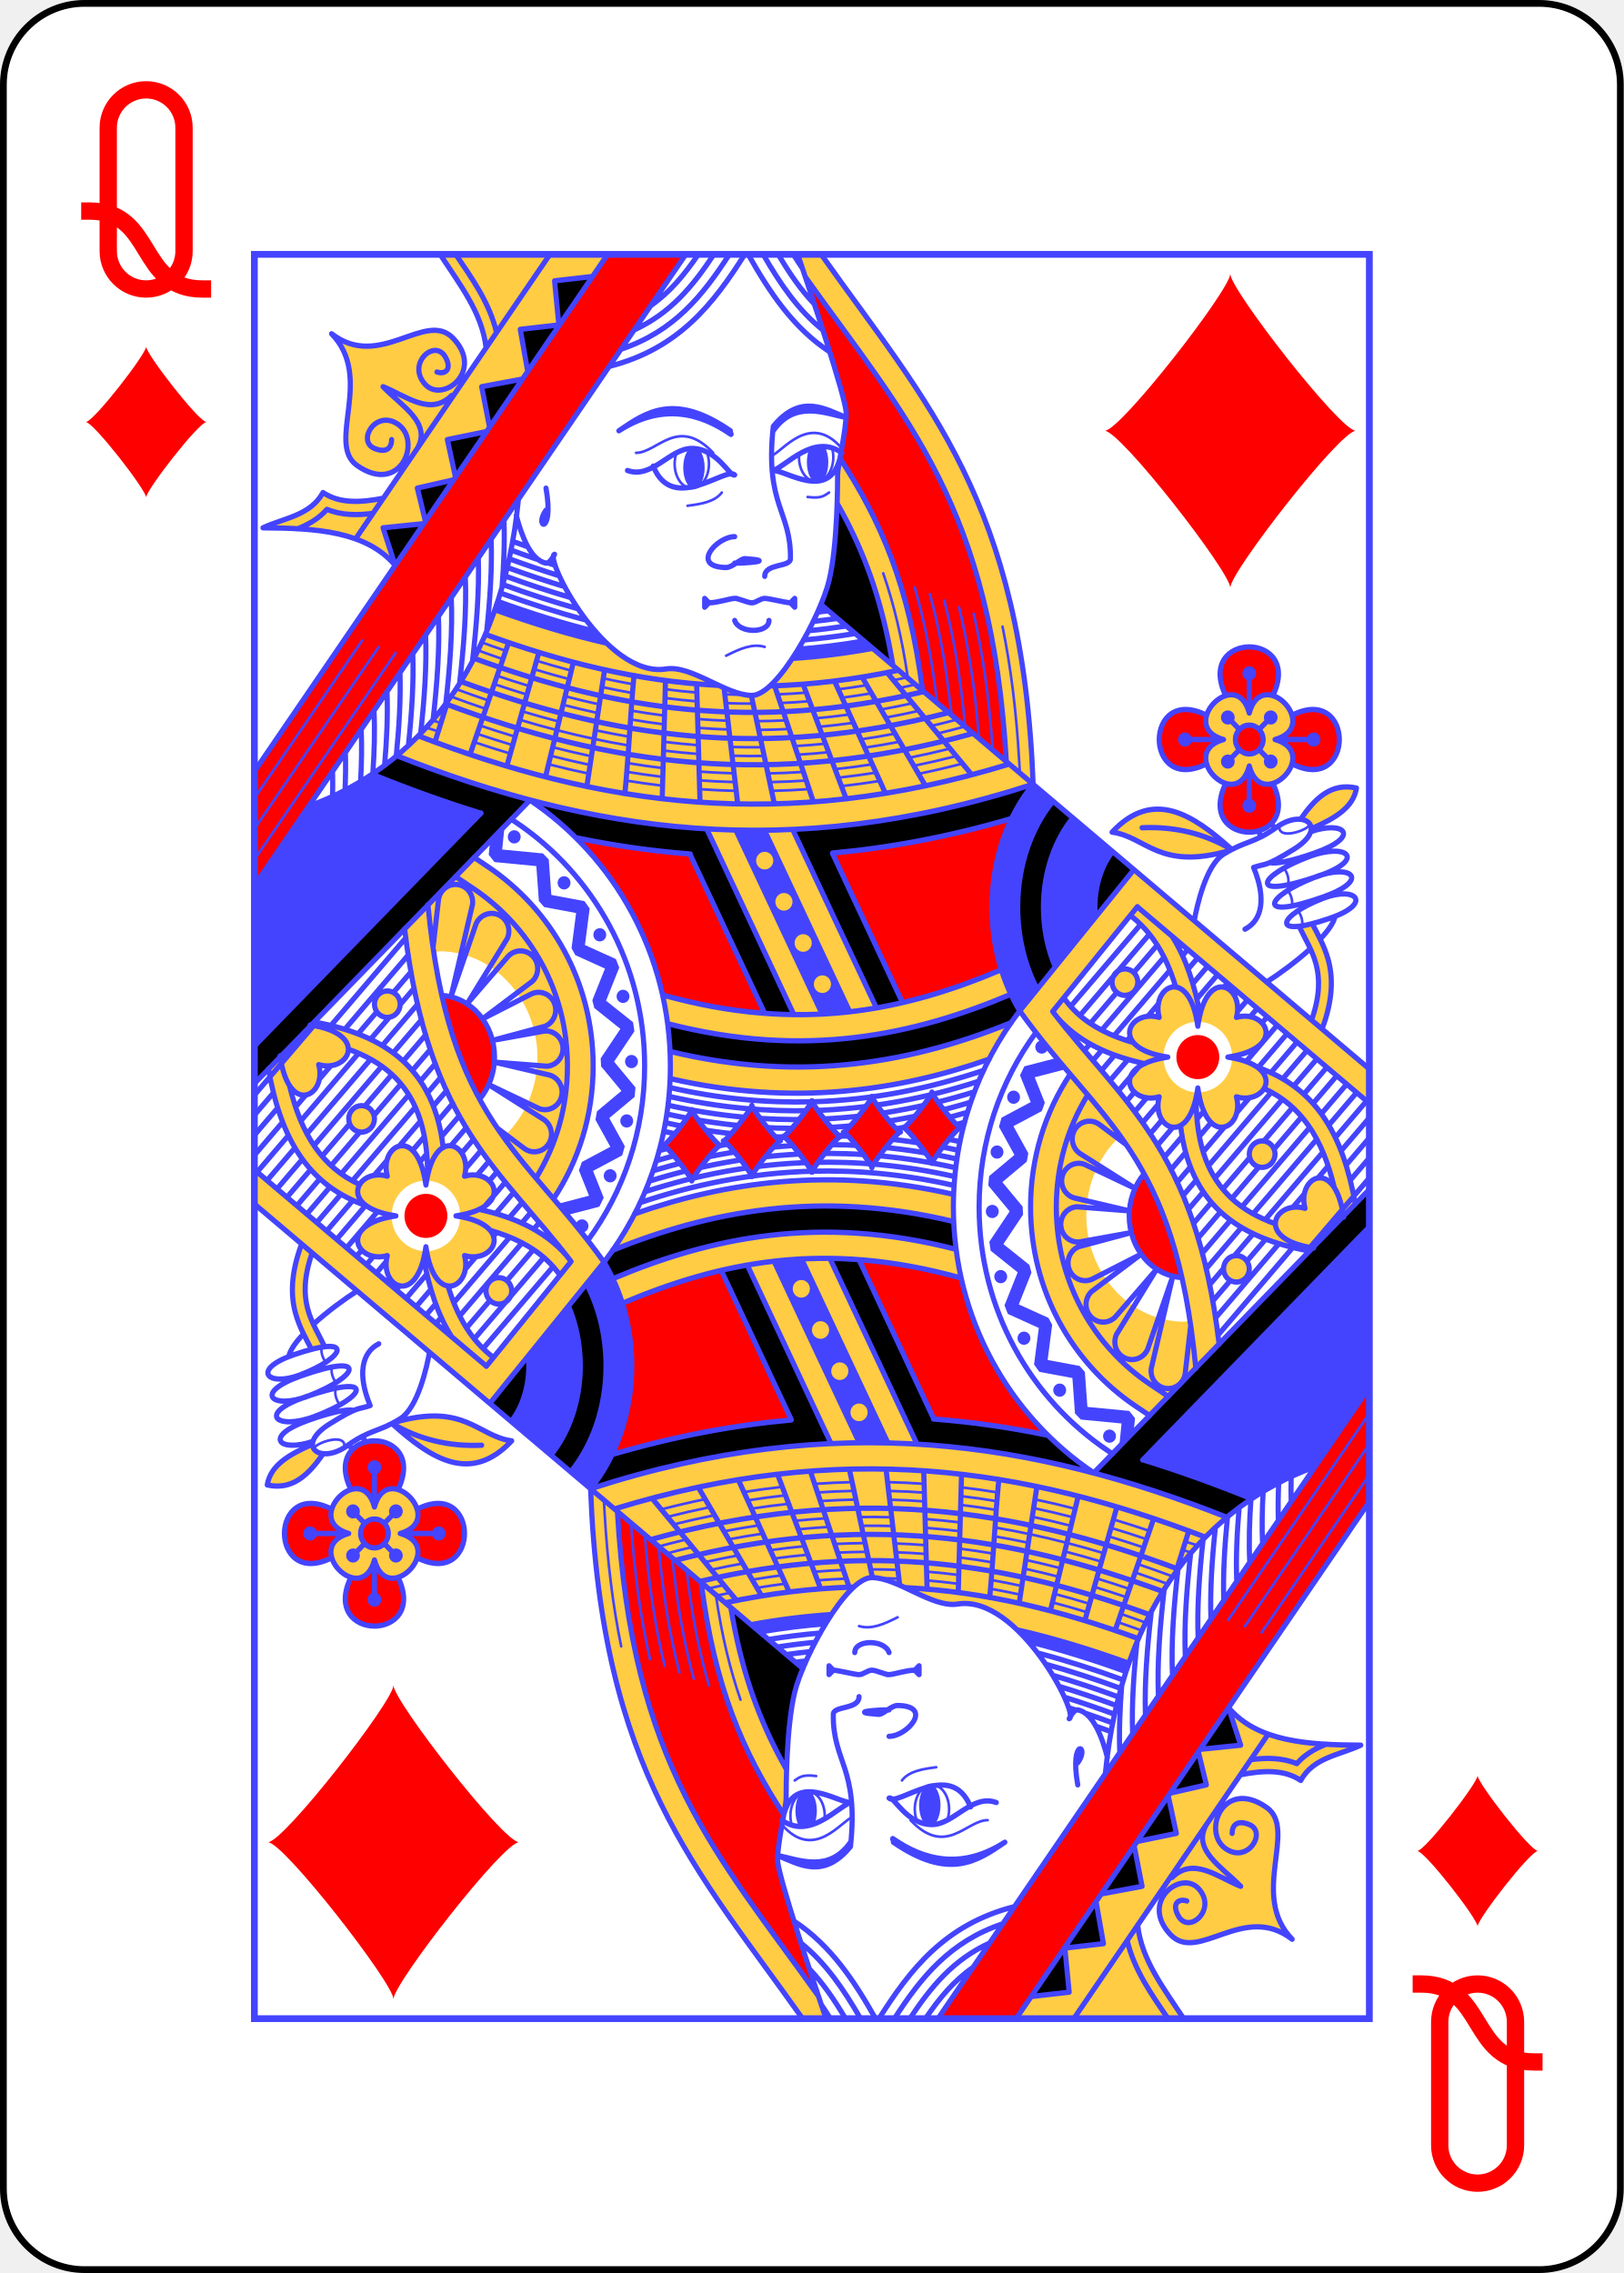
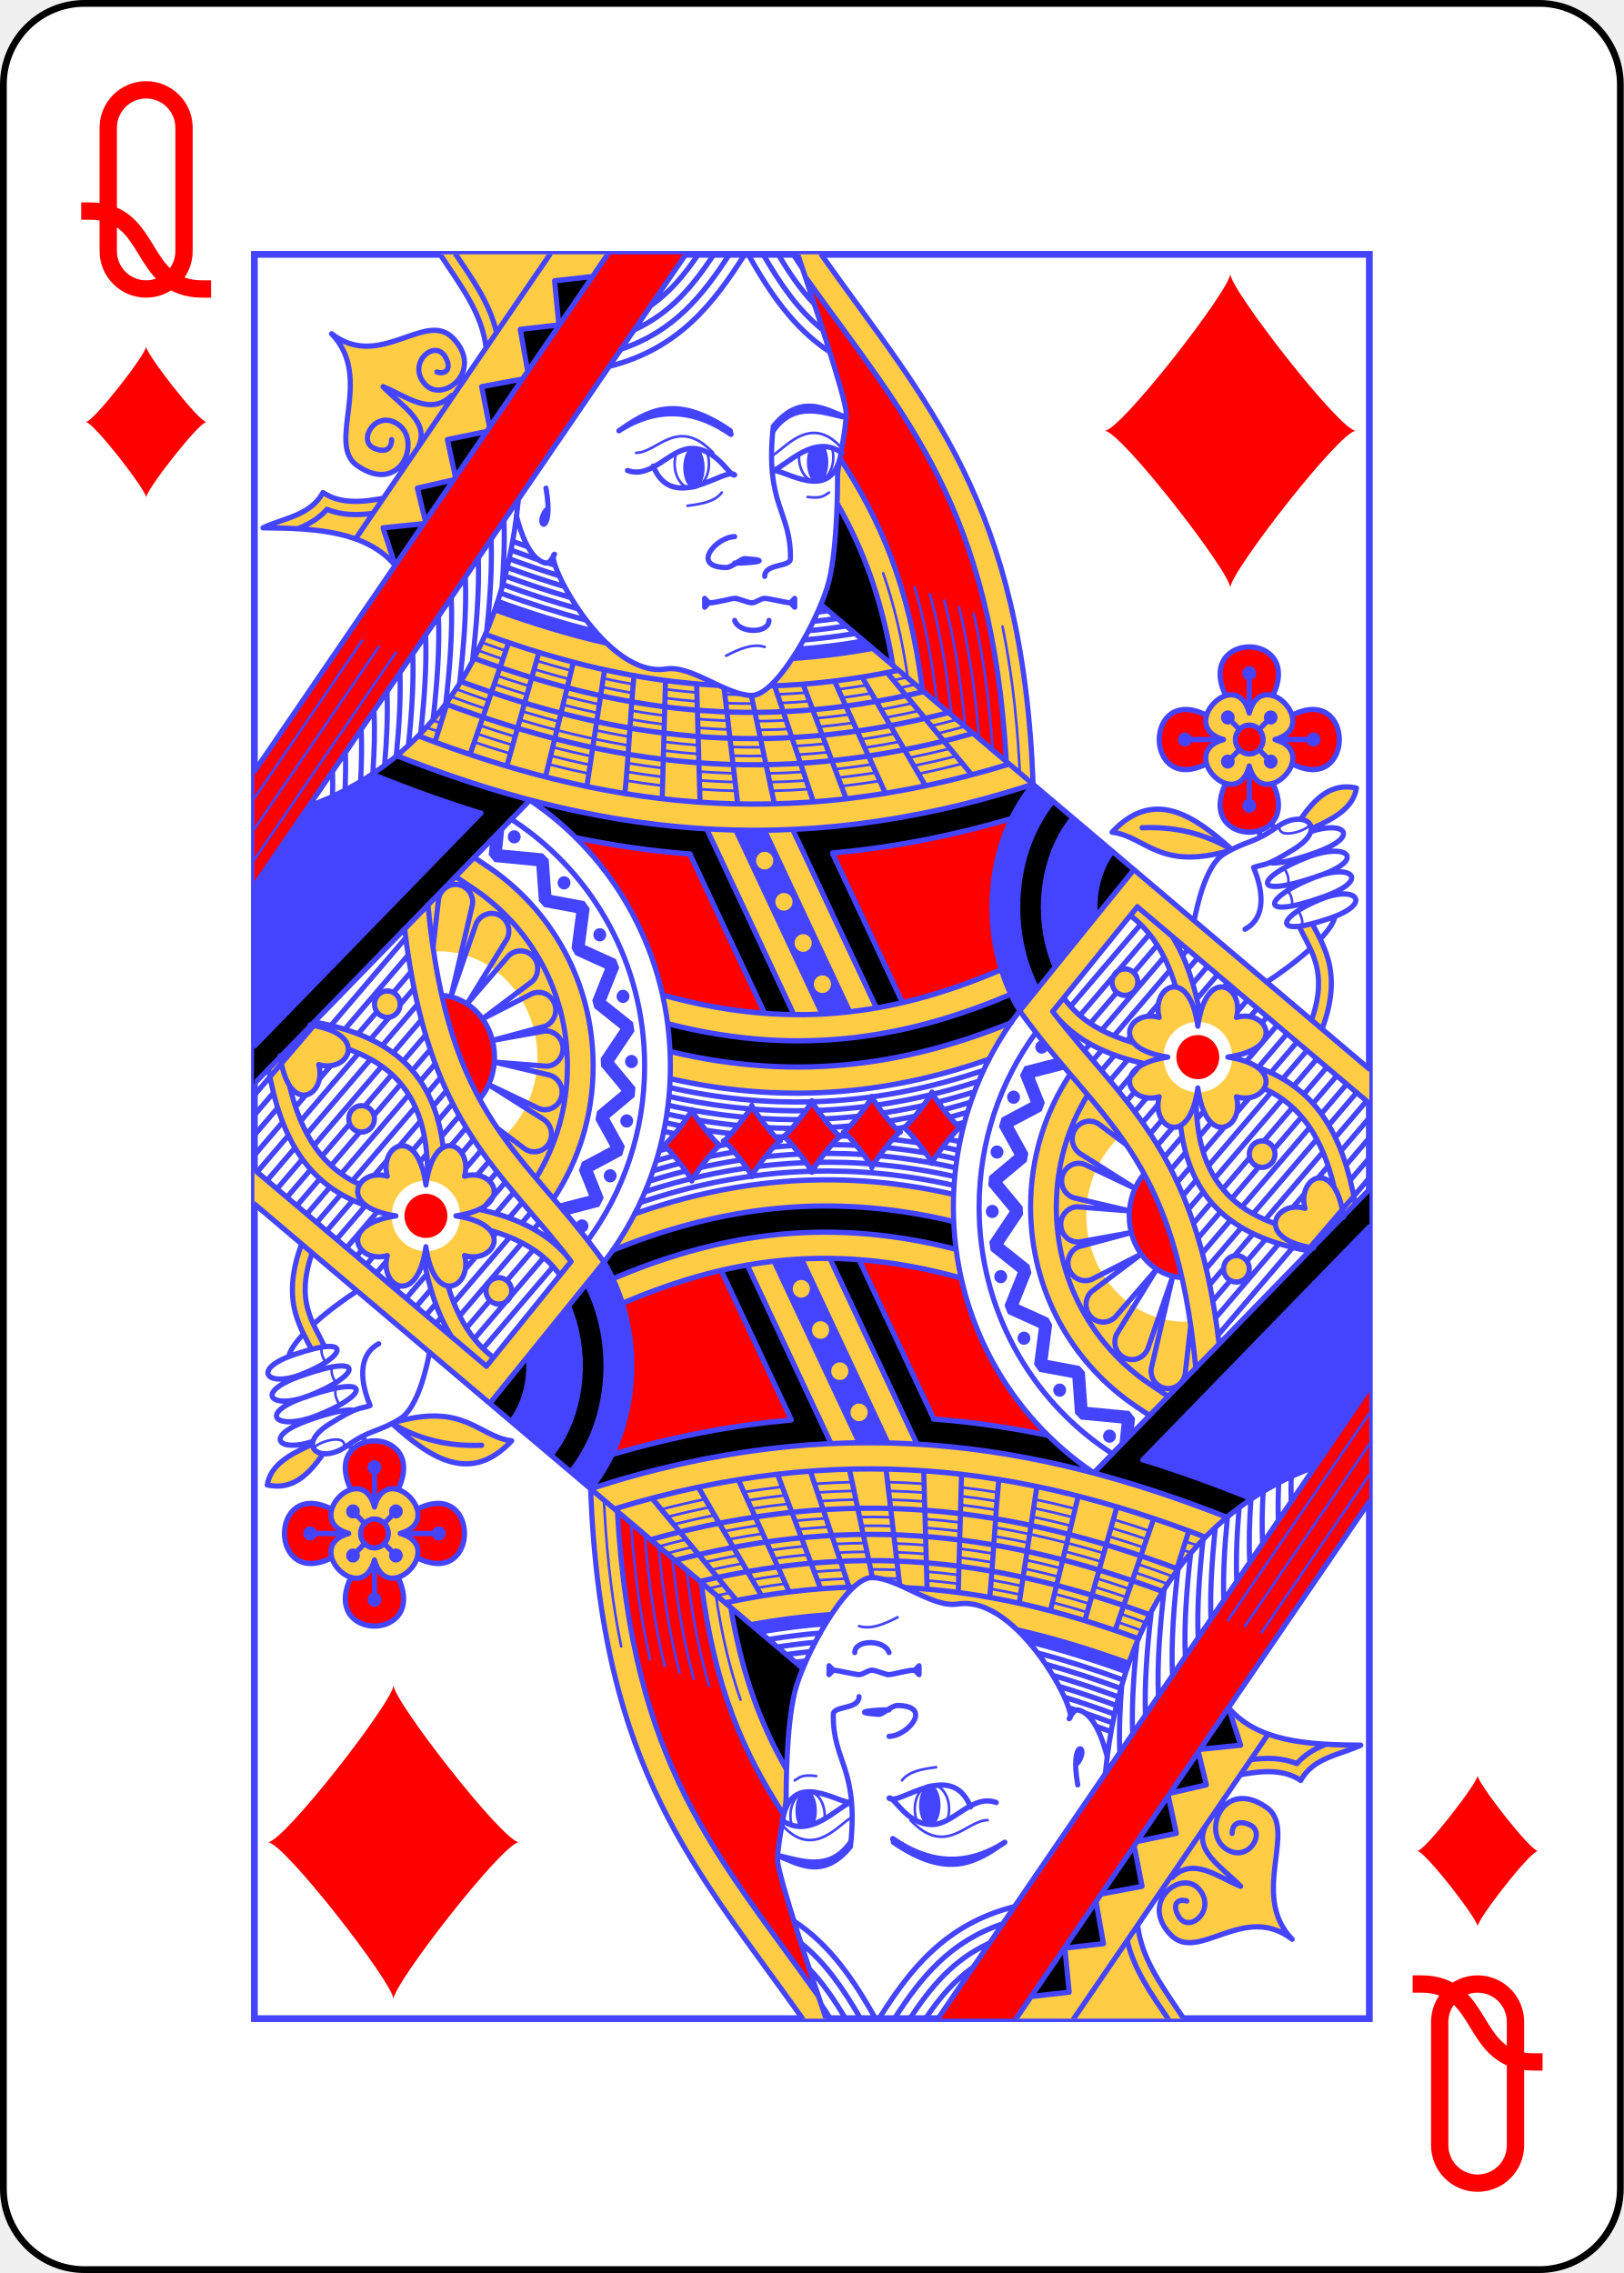
- <svg xmlns="http://www.w3.org/2000/svg" xmlns:xlink="http://www.w3.org/1999/xlink" class="card" face="QD" height="3.5in" preserveAspectRatio="none" viewBox="-120 -168 240 336" width="2.5in">
+ <svg xmlns="http://www.w3.org/2000/svg" xmlns:xlink="http://www.w3.org/1999/xlink" class="card queen" face="QD" height="3.5in" preserveAspectRatio="none" viewBox="-120 -168 240 336" width="2.5in">
  <defs>
+     <symbol id="SDQ" viewBox="-600 -600 1200 1200" preserveAspectRatio="xMinYMid">
+       <path d="M-400 0C-350 0 0 -450 0 -500C0 -450 350 0 400 0C350 0 0 450 0 500C0 450 -350 0 -400 0Z" fill="red" />
+     </symbol>
    <symbol id="VDQ" viewBox="-500 -500 1000 1000" preserveAspectRatio="xMinYMid">
      <path d="M-260 100C40 100 -40 460 260 460M-175 0L-175 -285A175 175 0 0 1 175 -285L175 285A175 175 0 0 1 -175 285Z" stroke="red" stroke-width="80" stroke-linecap="square" stroke-miterlimit="1.5" fill="none" />
-     </symbol>
-     <symbol id="SDQ" viewBox="-600 -600 1200 1200" preserveAspectRatio="xMinYMid">
-       <path d="M-400 0C-350 0 0 -450 0 -500C0 -450 350 0 400 0C350 0 0 450 0 500C0 450 -350 0 -400 0Z" fill="red" />
    </symbol>
    <symbol id="DQ6" preserveAspectRatio="none" viewBox="0 0 1300 2000">
      <path stroke="#44F" stroke-linecap="round" stroke-linejoin="round" stroke-width="3" fill="none" d="M1200,695c4.412,6.183 6.949,12.697 5,20M1204.335,719.982c4.412,6.183 6.949,12.697 5,20M1216.167,742.963c4.412,6.183 6.949,12.697 5,20M1195,650c1.03,15.056 40.209,0.06 35,-5M550,455c15.323,-7.559 30.583,-14.284 45,-10M545,270c-8.282,10.548 -23.954,12.979 -40,15M645,275c16.677,2.2 19.875,-1.846 25,-5M445,225c25,0 48.602,-42.399 90,0M603.006,228.103C615,225 647.5,177.5 685,220M527.516,224.238c1.583,3.945 2.484,8.481 2.484,13.307 0,15.213 -8.954,27.545 -20,27.545 -11.046,0 -20,-12.332 -20,-27.545 0,-4.515 0.789,-8.776 2.187,-12.537M673.636,219.98C674.517,223.086 675,226.465 675,230c0,15.213 -8.954,27.545 -20,27.545 -11.046,0 -20,-12.332 -20,-27.545 0,-1.304 0.066,-2.587 0.193,-3.843M774.113,588.944c16.877,-3.389 33.955,-7.247 51.246,-11.594M602.931,608.195c14.445,-0.319 29.018,-0.976 43.732,-1.988M519.109,606.265c14.074,0.958 28.256,1.605 42.558,1.925M433.296,596.501c14.112,2.244 28.314,4.191 42.62,5.825M342.998,577.999c15.542,3.88 31.167,7.432 46.891,10.631M256.4,552.918c13.97,4.581 27.981,8.929 42.046,13.025M768.678,579.841c16.284,-3.218 32.76,-6.876 49.442,-10.993M600.778,598.305c14.055,-0.284 28.234,-0.893 42.548,-1.842M518.821,596.3c13.775,0.952 27.654,1.602 41.649,1.934M434.159,586.579c13.925,2.228 27.937,4.164 42.05,5.79M345.418,568.332c15.256,3.814 30.587,7.309 46.009,10.459M259.747,543.497c13.791,4.523 27.615,8.816 41.486,12.861M355.096,529.667c-14.278,-3.594 -28.511,-7.485 -42.719,-11.65M437.177,546.816c-13.264,-2.185 -26.457,-4.65 -39.595,-7.38M517.672,556.433c-13.536,-0.996 -26.971,-2.301 -40.32,-3.899M592.192,558.714c-12.266,0.151 -24.432,0.042 -36.509,-0.317M746.961,543.32c-13.386,2.465 -26.627,4.619 -39.732,6.474M735.916,525.165c12.727,-2.26 25.59,-4.809 38.597,-7.655M587.826,539.1c11.717,-0.096 23.527,-0.437 35.439,-1.032M517.057,536.71c11.979,0.907 24.038,1.566 36.189,1.965M438.61,527.16c13.022,2.176 26.112,4.075 39.286,5.68M359.871,510.566c13.538,3.425 27.115,6.576 40.75,9.433M279.737,487.125c12.704,4.192 25.411,8.172 38.134,11.924M369.554,471.874c-13.519,-3.445 -27.023,-7.18 -40.539,-11.187M441.776,487.351c-11.703,-2.016 -23.36,-4.271 -34.989,-6.753M515.897,496.76c-12.36,-0.999 -24.636,-2.28 -36.845,-3.829M572.021,499.312c-7.908,-0.08 -15.773,-0.277 -23.598,-0.589M713.861,488.366c-11.19,1.808 -22.262,3.383 -33.226,4.732M763.252,570.727c15.693,-3.049 31.569,-6.512 47.643,-10.404M598.628,588.413c13.666,-0.25 27.451,-0.812 41.366,-1.698M518.533,586.336c13.475,0.946 27.051,1.599 40.738,1.943M435.002,576.656c13.744,2.213 27.571,4.138 41.495,5.758M347.839,558.667c14.97,3.749 30.007,7.186 45.129,10.288M263.091,534.076c13.611,4.465 27.249,8.703 40.926,12.696M352.677,539.333c-14.407,-3.62 -28.763,-7.538 -43.086,-11.731M396.045,549.276c-14.521,-3.003 -28.97,-6.325 -43.368,-9.943M436.451,556.763c-13.54,-2.213 -27.003,-4.715 -40.406,-7.487M517.959,566.4c-13.729,-0.994 -27.353,-2.302 -40.888,-3.906M594.336,568.616c-12.587,0.181 -25.069,0.091 -37.459,-0.258M752.421,552.46c-13.755,2.581 -27.361,4.837 -40.828,6.781M730.388,515.99c12.113,-2.104 24.351,-4.471 36.725,-7.111M585.655,529.17c11.323,-0.068 22.734,-0.367 34.243,-0.906M516.768,526.725c11.677,0.899 23.431,1.558 35.272,1.966M439.327,517.197c12.883,2.17 25.83,4.065 38.858,5.667M362.292,500.894c13.252,3.358 26.536,6.45 39.871,9.257M283.079,477.701c12.526,4.133 25.046,8.057 37.577,11.758M273.131,505.814c-12.656,-4.154 -25.308,-8.511 -37.97,-13.056M293.108,449.429c-9.31,-3.072 -18.635,-6.265 -27.986,-9.572M269.783,515.234c-13.534,-4.441 -27.057,-9.112 -40.584,-13.994M289.765,458.854c-9.651,-3.185 -19.315,-6.497 -28.999,-9.93M367.133,481.548c-13.649,-3.471 -27.275,-7.234 -40.905,-11.27M440.932,497.297c-11.94,-2.042 -23.831,-4.329 -35.688,-6.847M516.186,506.75c-12.556,-0.998 -25.025,-2.283 -37.423,-3.839M581.324,509.296c-10.642,0.014 -21.205,-0.182 -31.697,-0.581M684.441,602.852c14.722,-1.6 29.589,-3.557 44.61,-5.886M680.722,593.235c14.505,-1.541 29.153,-3.433 43.956,-5.69M665.816,554.715c-12.035,1.154 -23.961,2.055 -35.787,2.713M658.422,535.593c13.168,-1.195 26.469,-2.701 39.914,-4.531M643.434,496.851c-11.307,0.888 -22.507,1.534 -33.61,1.947M676.999,583.615c14.291,-1.483 28.724,-3.31 43.312,-5.495M669.547,564.353c-12.172,1.2 -24.235,2.145 -36.198,2.843M654.68,525.919c12.939,-1.136 26.008,-2.576 39.222,-4.332M647.185,506.548c-11.44,0.935 -22.773,1.625 -34.009,2.08M719.358,497.59c-11.555,1.914 -22.988,3.583 -34.309,5.014M818.665,527.465c-9.882,2.543 -19.68,4.92 -29.4,7.135M760.666,479.58c-5.241,1.119 -10.456,2.187 -15.644,3.206M828.338,535.275c-10.711,2.831 -21.327,5.469 -31.853,7.918M770.582,487.656c-6.107,1.354 -12.179,2.64 -18.216,3.861M200.166,536.384c4.75,1.497 9.505,2.966 14.266,4.407M207.814,528.31c3.225,1.004 6.453,1.996 9.682,2.974M214.824,520.026c1.911,0.589 3.823,1.173 5.736,1.753M5.1947289e-4,686.133C54.88,608.033 109.761,529.935 164.641,451.835M5.969578e-4,651.346C48.333,582.564 96.667,513.782 145,445M5.762702e-4,616.559C41.87,556.975 83.74,497.391 125.61,437.808M821.623,399.994c10.75,42.962 18.641,91.657 23.212,148.629M812.744,520.176l-3.93,-29.74c-5.163,-39.085 -12.283,-73.743 -21.149,-105.169M892.513,587.951l-0.817,-13.955c-3.354,-57.247 -9.988,-107.304 -19.374,-151.999M838.658,407.364c10.513,44.62 18.077,95.135 22.168,153.983M795.908,507.27l-1.965,-14.871C788.195,448.879 780.076,411.186 769.826,377.441M733.195,361.537c12.135,34.014 21.74,72.391 28.672,118.272M804.392,392.454c10.975,41.171 19.186,87.859 24.237,142.696" />
      <use xlink:href="#SDQ" height="100" width="100" transform="translate(650,1000)scale(1,0.972)rotate(0)translate(-50,-50)" stroke="#44F" stroke-width="72" stroke-linejoin="round" stroke-linecap="round" />
      <use xlink:href="#SDQ" height="100" width="100" transform="translate(580,1005)scale(1,0.972)rotate(0)translate(-50,-50)" stroke="#44F" stroke-width="72" stroke-linejoin="round" stroke-linecap="round" />
      <use xlink:href="#SDQ" height="100" width="100" transform="translate(510,1010)scale(1,0.972)rotate(0)translate(-50,-50)" stroke="#44F" stroke-width="72" stroke-linejoin="round" stroke-linecap="round" />
    </symbol>
    <symbol id="DQ5" preserveAspectRatio="none" viewBox="0 0 1300 2000">
      <path stroke="#44F" stroke-linecap="round" stroke-linejoin="round" stroke-width="6" fill="none" d="M485.032,934.425c143.122,31.822 266.358,13.765 371.356,-21.994M484.706,903.616c157.123,36.799 286.775,11.083 397.607,-32.622M507.871,679.887 594.948,860.261M755.589,847.993 674.047,679.085M892.372,857.619C872.054,824.923 860,784.177 860,740c0,-54.589 18.405,-103.939 48.065,-139.335M1097.662,1262.691C1073.732,1017.79 986.605,985.395 892.349,857.565l132.972,-159.913M1300,923.529 660.366,396.772M321.457,618.543 0.788,939.212M321.114,618.569C419.82,682.947 485,793.91 485,920c0,83.944 -28.889,161.184 -77.327,222.436M166.038,568.349c222.811,85.351 455.935,122.608 741.864,32.315M674.013,678.65c66.782,-5.852 136.099,-18.431 208.503,-39.043M374.794,661.282c43.554,8.766 87.977,15.089 133.481,18.471M137.306,589.353c41.734,16.473 83.959,31.38 126.898,44.2M880.088,577.826C615.677,656.77 400.557,624.015 191.242,545.832M837.92,543.063C603.554,606.59 413.05,578.629 222.995,509.629M809.314,519.551C593.887,573.652 418.531,547.908 240.767,484.2M780.347,495.704C583.125,540.992 422.049,516.867 256.16,457.9M541.114,488.587C447.653,483.961 359.647,462.808 269.3,430.798M750.936,471.478c-52.358,10.79 -101.991,16.482 -149.863,17.777M527.397,651.332l101.547,210.348M725.315,854.286 627.695,652.073M561.453,652.868 662.102,861.357M694.066,858.564 594.753,652.844M475.907,839.526c160.526,43.721 283.216,17.466 395.161,-28.663M481.999,872.115c160.352,40.145 287.863,12.701 399.987,-33.312M-1.4116988e-4,715.769 502.973,1.9287502e-4M307.836,277.857C288.682,469.584 186.993,581.984 63.685,625.481M482.257,964.53c58.999,12.802 114.945,17.451 167.75,16.067M484.158,944.473c58.492,12.899 113.775,17.574 165.89,16.178M483.374,954.537c58.684,12.824 114.244,17.478 166.657,16.091M480.897,974.466c59.417,12.832 115.839,17.498 169.119,16.12M649.993,1019.403c-68.6,1.798 -131.899,13.776 -189.706,31.289M479.191,984.327c59.965,12.916 116.974,17.622 170.823,16.247M649.986,999.426c-65.257,1.666 -125.873,12.263 -181.487,28.001M649.952,1039.35c-72.951,1.954 -139.695,15.805 -200.345,35.65M649.969,1029.371c-70.625,1.868 -135.533,14.705 -194.666,33.299M649.984,1009.414c-66.826,1.728 -128.709,12.966 -185.355,29.531M477.274,994.144c16.699,3.592 33.177,6.557 49.427,8.938M527.26,1003.049c-18.988,3.74 -37.473,8.138 -55.443,13.072M980.56,751.45C980.195,747.744 980,743.922 980,740c0,-27.616 9.952,-50.221 20.043,-62.264M933.783,807.737C925.197,788.131 920,765.005 920,740c0,-41.103 14.179,-77.079 34.055,-100.799M912.761,833.011C898.556,806.77 890,774.746 890,740c0,-47.846 16.291,-90.51 41.059,-120.068M1124.827,1235.242c-13.615,-111.338 -41.959,-181.004 -78.509,-235.687 -35.05,-52.438 -75.124,-89.992 -115.574,-141.244L1029.582,739.451M1029.696,739.789 1300,962.393M1065.406,1294.594l-20.965,-13.674C978.336,1237.804 935,1164.736 935,1080c0,-47.182 13.333,-90.316 36.648,-127.134M1043.728,1316.272l-15.675,-10.224C953.797,1257.617 905,1175.074 905,1080c0,-56.187 16.956,-107.635 46.23,-150.684M1000.373,1359.628l-5.097,-3.325C904.72,1297.24 845,1195.752 845,1080c0,-74.36 24.612,-142.691 66.254,-197.867M1081.423,1159.894A65,70 0 0 1 1020,1090a65,70 0 0 1 17.291,-47.542M1095.891,754.948C1098.836,739.39 1109.272,692.501 1130,680c25.842,-15.585 34.723,-11.668 62.036,-30.683 31.58,-21.985 61.133,0.186 20,25C1177.547,695.124 1180,690 1165,695c15,35 10,60 -10,70M1230,682.576c44.022,-16.043 67.9,3.138 10,22.424 -82.883,27.607 -70.718,-0.297 -10,-22.424v0M1231.724,654.379c39.536,-13.043 58.998,5.446 5.112,24.032 -28.255,9.746 -45.072,12.574 -52.426,11.18M1236.668,705.987c42.513,-16.043 65.572,3.138 9.657,22.424 -80.041,27.607 -68.294,-0.297 -9.657,-22.424v0M1246.621,729.789c38.291,-14.166 57.679,5.999 7.409,22.818 -71.963,24.077 -60.221,-3.28 -7.409,-22.818v0M1242.797,776.104c9.159,-9.437 15.742,-18.45 17.203,-25.648M1180.239,824.902c14.707,-9.096 34.53,-23.214 50.772,-37.604M1218.076,761.717c13.801,28.309 34.27,51.3 14.56,106.336M1245.049,877.706c12.692,-33.117 12.724,-58.555 6.767,-78.837 -4.667,-15.888 -12.027,-28.085 -17.971,-39.347M1160,520c-15,-55 -85,15 -30,30 -55,15 15,85 30,30 15,55 85,-15 30,-30 55,-15 -15,-85 -30,-30v0M1176.158,550A16.158,16.336 0 0 1 1160,566.336 16.158,16.336 0 0 1 1143.842,550 16.158,16.336 0 0 1 1160,533.664 16.158,16.336 0 0 1 1176.158,550v0M1132.533,500.325c-36.29,-73.766 91.224,-73.766 54.934,0M1209.676,522.533c73.766,-36.29 73.766,91.224 0,54.934M1187.467,599.676c36.29,73.766 -91.224,73.766 -54.934,0M1110.324,577.467c-73.766,36.29 -73.766,-91.224 0,-54.934M1130,550h-45M1090,550a5,5 0 0 1 -5,5 5,5 0 0 1 -5,-5 5,5 0 0 1 5,-5 5,5 0 0 1 5,5v0M1160,520V475M1160,480a5,5 0 0 1 -5,-5 5,5 0 0 1 5,-5 5,5 0 0 1 5,5 5,5 0 0 1 -5,5v0M1190,550h45M1230,550a5,5 0 0 1 5,-5 5,5 0 0 1 5,5 5,5 0 0 1 -5,5 5,5 0 0 1 -5,-5v0M1160,580v45M1160,620a5,5 0 0 1 5,5 5,5 0 0 1 -5,5 5,5 0 0 1 -5,-5 5,5 0 0 1 5,-5v0M1171.482,538.518 1185,525M1190,525a5,5 0 0 1 -5,5 5,5 0 0 1 -5,-5 5,5 0 0 1 5,-5 5,5 0 0 1 5,5v0M1171.478,561.479 1185,575M1185,580a5,5 0 0 1 -5,-5 5,5 0 0 1 5,-5 5,5 0 0 1 5,5 5,5 0 0 1 -5,5v0M1148.521,538.521 1135,525M1130,525a5,5 0 0 0 5,5 5,5 0 0 0 5,-5 5,5 0 0 0 -5,-5 5,5 0 0 0 -5,5v0M1148.518,561.482 1135,575M1135,580a5,5 0 0 0 5,-5 5,5 0 0 0 -5,-5 5,5 0 0 0 -5,5 5,5 0 0 0 5,5v0M1170.154,653.59l3.916,6.527M1185.955,644.924l3.603,6.004M1139.506,674.714C1107.777,656.415 1072.873,648.402 1035,650M1139.617,674.663C1093.767,634.375 1047.68,605.651 1000,655c39.672,4.959 54.752,44.346 137.923,20.602M1220,640c16.701,-23.17 35.506,-41.468 65,-35 -3.665,22.352 -25.716,34.307 -50,45M660.962,0.181C784.157,169.413 895.374,279.502 908.018,600.721M642.289,25.466C760.632,186.748 859.799,286.031 876.722,574.873M682.777,231.159c47.133,70.394 80.465,143.365 96.296,263.205M679.486,282.294c3.567,6.09 7.012,12.233 10.331,18.456 24.307,45.579 42.878,96.272 54.719,165.254M4.3799013e-4,586.153 411.892,3.0476709e-5M633.519,0.035C646.368,36.81 690,162.945 690,180c0,20 -10,60 -10,70 0,10 0,80 -10,120 -10,40 -60,130 -90,130 -30,0 -70.354,-34.592 -100,-30 -70.891,10.981 -142.669,-126.598 -130,-130 0,0 -5.347,10.755 -10,10 -17.89,-2.903 -28.811,-31.841 -34.625,-54.087M164.157,352.545C130.484,313.772 71.376,310.312 10,310c24.698,-11.302 55.318,-13.788 70,-40 19.51,12.839 44.295,11.371 70.358,6.438M117.895,322.611C193.461,215.074 269.028,107.537 344.595,-5.3651708e-4M117.895,322.611v0M50.197,311.195c1.459,-0.571 2.925,-1.164 4.395,-1.785 10.375,-4.381 21.251,-10.634 30.031,-20.346 17.087,6.838 35.606,6.885 53.746,4.514M90,90c50,50 -6.776,124.444 29.752,149.356 50.522,34.455 76.102,-27.914 47.611,-46.779C141.357,175.357 119.228,211.721 140,220c13.525,5.39 20,0 20,-10M90,90c56.222,42.374 109.509,-27.469 141.655,5.027 36.779,37.179 -11.958,74.012 -32.409,52.48 -22.331,-23.511 11.171,-52.634 23.499,-31.037 8.028,14.062 -0.294,19.991 -9.9,16.875M190,220c17.041,-28.965 -18.498,-48.181 -40,-70 27.148,10.568 55.142,33.88 80,10M270.122,106.094C265.728,66.426 239.235,33.855 216.573,0.053M282.345,88.619C274.242,54.85 253.201,26.541 234.71,-0.081M318.667,132.666 310,85l45,-5 -5,-50 44.268,-4.919M274.191,195.957 265,150l47.563,-8.648M234.448,252.515 225,210l45.754,-9.151M199.362,302.447 190,265l42.277,-9.395M164.157,352.545 150,310l47.383,-4.738M164.157,352.545v0M413.887,126.962C495.082,106.918 535.726,55.283 571.734,0.038M517.57,0.068C501.201,23.392 484.407,43.051 462.133,58.119M535.716,0.083C510.916,36.528 484.963,66.794 442.986,85.599M553.765,0.072C522.672,46.863 489.102,87.394 427.443,107.528M670.716,110.481C628.164,83.296 600.622,42.847 575.759,0.03M628.466,0.072C631.928,5.541 635.424,10.817 639.003,15.889M610.812,0.125C623.603,21.077 636.863,40.059 652.735,56.208M593.293,0.18C612.86,33.123 633.739,63.002 662.618,85.629M340,265c10,55 -15,45 0,25M425,200c32.57,-21.833 65.334,-43.275 130,0 -2.101,-1.048 2.388,5.299 0.447,3.986C520,180 475.77,168.206 425,200v0M605,195c31.439,-37.479 60,-20 85,-10 -25,-5 -60,-20 -85,15v-5 0M605,195c-10,90 20.912,95.608 20,150 0,10 -30,5 -30,20M560,320c-21.322,0.138 -52.198,34.45 -10,35 7.172,0.093 17.261,-10.366 22.041,-10.045C610.659,347.551 571.164,350.234 560,350M525,390v10l5,-5 -5,-5v0M630,390v10l-5,-5 5,-5v0M625,395c-5,0 -25,-5 -30,-5 -5,0 -10,5 -15,5 -5,0 -15,-5 -20,-5 0,0 5,0 0,0 -5,0 -20,5 -30,5M560,415c5,15 40,15 40,0M435,245c28.544,10.017 49.297,-25 75,-25 30,0 44.732,33.141 50,30M465,240c22.444,55 85,0 95,10M685,225c-32.581,-22.584 -65,15 -80,20 15,0 65,35 77.777,-13.841M349.179,341.516c-0.09,-0.029 -0.181,-0.057 -0.271,-0.086M350.703,352.462c-2.868,-0.892 -5.742,-1.799 -8.624,-2.72M410.747,440.703c-43.199,-9.513 -86.259,-22.346 -130.319,-37.862M319.012,331.562c-5.289,-1.814 -10.608,-3.673 -15.961,-5.576M331.749,346.391c-10.573,-3.48 -21.247,-7.144 -32.048,-10.983M355.539,364.393C336.355,358.582 316.93,352.133 297.112,345.1M361.826,376.684C339.807,370.235 317.531,362.941 294.784,354.886M369.169,389.174C343.918,382.065 318.411,373.842 292.344,364.63M377.511,401.812C348.606,394.042 319.47,384.804 289.675,374.291M386.938,414.582C353.916,406.171 320.722,395.837 286.762,383.867M397.92,427.55C360.19,418.548 322.404,407.024 283.739,393.406M720.671,446.672c-32.205,5.738 -63.266,9.475 -93.491,11.385M669.042,404.065c-4.158,0.526 -8.295,1.015 -12.411,1.468M679.666,412.723c-9.522,1.313 -18.935,2.438 -28.248,3.381M689.957,421.333c-14.873,2.208 -29.482,3.968 -43.868,5.298M700.471,429.818c-20.593,3.274 -40.693,5.704 -60.396,7.337M710.487,438.298c-26.25,4.426 -51.717,7.503 -76.587,9.326M210.56,552.764l15.02,-46.562M296.443,440.023 251.462,566.789M331.765,451.142l-37.416,128.877M371.924,462.303 339.45,592.199M408.311,470.812 387.63,603.168M432.01,611.355c4.337,-43.872 6.407,-90.011 10.62,-134.007M475.513,617.053 479.344,482.967M519.588,620.977 515.64,486.758M563.538,622.937 547.57,491.203M606.249,622.851 579.366,499.957M651.781,620.635 606.526,488.984M690.029,617.158 639.731,487.221M735.782,610.961 676.366,483.64M782.474,602.457 708.484,479.141M836.418,589.926 737.611,473.934M245.96,365.751c1.55,37.591 -1.767,78.673 -6.764,120.96M261.09,344.252c1.211,36.591 -2.044,76.387 -6.877,117.314M276.046,322.966c1.177,32.637 -1.242,67.853 -5.193,104.168M229.548,389.122c1.682,37.378 -1.516,78.258 -6.44,120.374M214.602,410.374c1.533,36.48 -1.531,76.258 -6.276,117.242M199.654,431.664c1.354,34.734 -1.411,72.422 -5.793,111.27M184.703,452.954c1.168,32.45 -1.218,67.448 -5.129,103.542M169.75,474.32c0.976,29.706 -0.989,61.521 -4.35,94.338M154.621,495.834c1.079,26.37 -0.233,54.456 -2.839,83.469M139.465,517.379c1.112,22.584 0.414,46.466 -1.393,71.144M124.524,538.607c0.869,18.799 0.498,38.487 -0.711,58.777M106.108,564.808c0.439,13.78 0.247,28.011 -0.42,42.585M91.148,586.11c0.266,9.206 0.254,18.612 0.01,28.185M290.999,301.731c0.944,24.246 -0.119,49.931 -2.338,76.445M1097.662,1262.691C1073.732,1017.79 986.605,985.395 892.349,857.565l132.972,-159.913M1033.974,1133.364l-58.091,42.568c-8.064,7.699 -8.277,20.505 -0.473,28.468 7.804,7.963 20.611,8.008 28.471,0.101l48.168,-54.161M1016.693,1009.35l-31.076,-22.709c-3.221,-2.424 -7.098,-3.818 -11.125,-4 -8.866,-0.402 -16.936,5.087 -19.821,13.479 -2.885,8.393 0.105,17.683 7.345,22.817l64.791,39.878M1026.807,1058.815l-59.602,-27.54c-1.913,-0.596 -3.905,-0.902 -5.908,-0.906 -9.998,-0.022 -18.477,7.342 -19.855,17.245 -1.378,9.903 4.768,19.302 14.392,22.011l64.382,14.675M1020.216,1084.3l-61.169,-4.64c-11.114,0.668 -19.544,10.282 -18.752,21.388 0.792,11.106 10.499,19.428 21.596,18.512l60.531,-10.633M1022.421,1108.928l-61.285,15.983c-10.332,4.216 -15.216,16.071 -10.852,26.342 4.364,10.27 16.288,14.984 26.495,10.473l57.195,-28.361M1052.049,1150.339l-46.821,73.927c-4.814,10.068 -0.458,22.128 9.678,26.796 10.136,4.668 22.132,0.139 26.654,-10.064l29.286,-82.678M1070.847,1158.32l-25.173,104.775c-1.469,11.068 6.407,21.195 17.496,22.497 11.089,1.302 21.096,-6.726 22.231,-17.833l6.324,-53.887M1145,955c10,35 -35,60 -45,-10 -10,70 -55,45 -45,10 -35,10 -60,-35 10,-45 -70,-10 -45,-55 -10,-45 -10,-35 35,-60 45,10 10,-70 55,-45 45,-10 35,-10 60,35 -10,45 70,10 45,55 10,45v0M1270.01,1091.44c-10,-70 -55,-45 -45,-10 -35,-10 -60,35 10,45M1190.496,1098.996c-19.862,-6.953 -37.333,-16.293 -51.414,-29.111 -25.365,-23.089 -41.373,-57.883 -41.07,-114.582M1079.875,987.437c5.204,43.733 21.51,75.18 45.744,97.239 27.691,25.206 64.317,37.792 104.245,45.159M1283.638,1076.535c-6.904,-37.404 -17.927,-72.709 -39.093,-101.524 -17.397,-23.683 -41.763,-42.338 -75.112,-53.48M1177.132,945.542c22.292,9.904 38.656,24.104 51.295,41.309 14.532,19.783 24.032,44.131 30.678,71.049M936.395,865.388c2.93,3.266 6.007,6.359 9.224,9.288 24.942,22.704 57.134,35.169 92.458,42.804M1024.768,893.484c-25.802,-7.274 -48.321,-17.792 -65.686,-33.599 -5.611,-5.108 -10.765,-10.788 -15.385,-17.152M1021.265,749.47c10.703,7.867 19.6,17.086 27.163,27.381 11.321,15.412 19.588,33.595 25.831,53.604M1102.72,861.7c-6.314,-32.318 -15.931,-62.91 -32.796,-88.9M1030,825a15,15 0 0 1 -15,15 15,15 0 0 1 -15,-15 15,15 0 0 1 15,-15 15,15 0 0 1 15,15v0M1190,1020a15,15 0 0 1 -15,15 15,15 0 0 1 -15,-15 15,15 0 0 1 15,-15 15,15 0 0 1 15,15v0M1160,1150a15,15 0 0 1 -15,15 15,15 0 0 1 -15,-15 15,15 0 0 1 15,-15 15,15 0 0 1 15,15v0M1230.859,1125.659l-3.262,3.713M1268.406,1082.918l-37.547,42.74M1281.848,1067.618l-13.441,15.301M1300.001,1046.954l-18.153,20.664M1210.811,1125.753l-87.429,99.522M1299.999,1024.228l-22.258,25.337M1194.668,1121.4l-74.117,84.369M1257.002,1050.445l-2.125,2.418M1299.999,1001.5l-27.221,30.986M1137.952,1163.233l-20.608,23.458M1179.258,1116.215l-22.05,25.1M1224.336,1064.901l-13.608,15.49M1251.844,1033.588l-11.84,13.478M1300,978.772l-33.032,37.601M1130.023,1149.532l-16.314,18.571M1164.663,1110.1l-22.05,25.1M1245.826,1017.711l-67.278,76.584M1296.764,959.728l-36.49,41.538M1150.956,1102.975l-41.305,47.018M1238.711,1003.082l-74.221,84.487M1285.179,950.187l-32.535,37.035M1138.207,1094.76l-33.009,37.575M1230.431,989.78l-78.938,89.857M1273.594,940.646l-29.59,33.683M1126.478,1085.383l-26.269,29.903M1171.188,1034.49l-31.513,35.872M1220.955,977.839l-32.072,36.508M1262.009,931.106l-27.736,31.572M1115.885,1074.714l-20.951,23.849M1160.522,1023.903l-31.339,35.674M1210.477,967.039l-33.481,38.112M1250.425,921.565l-26.857,30.572M1106.512,1062.656l-17.549,19.976M1198.719,957.695l-78.614,89.488M1238.84,912.025l-27.031,30.77M1098.342,1049.229l-15.566,17.719M1185.734,949.749l-73.251,83.382M1227.255,902.485l-28.299,32.213M1091.427,1034.373l-15.528,17.675M1131.327,988.953l-24.923,28.37M1160.396,955.864l-14.944,17.011M1215.67,892.944l-30.549,34.775M1085.825,1018.022l-17.133,19.503M1115.631,984.093l-13.685,15.578M1170.304,921.857l-0.191,0.217M1204.085,883.404l-33.781,38.453M1081.81,999.864l-20.741,23.609M1107.053,971.13l-7.887,8.978M1192.5,873.864 1156.336,915.03M1071.045,989.39l-18.155,20.666M1098.115,958.576l-1.266,1.441M1101.772,954.414l-3.656,4.162M1141.935,908.695l-1.966,2.239M1180.916,864.322l-6.16,7.012M1058.307,981.163l-13.842,15.756M1169.331,854.783l-8.308,9.457M1053.712,963.665l-18.121,20.627M1157.746,845.241l-11.491,13.08M1040.473,956.008l-14.063,16.008M1146.16,835.702l-3.764,4.285M1026.178,949.553l-9.15,10.416M1061.502,909.342l-1.385,1.576M1102.274,862.931l-3.742,4.26M1134.576,826.161l-4.064,4.626M1021.632,931.999l-14.25,16.221M1030.961,921.38l-9.329,10.619M1035.024,916.755l-4.064,4.626M1122.992,816.62l-24.241,27.593M1018.709,912.599l-21.139,24.063M1111.407,807.08l-17.25,19.636M1003.086,907.655l-15.41,17.541M1021.315,886.906l-3.725,4.24M1054.149,849.53l-12.538,14.272M1073.311,827.718l-2.544,2.896M1099.822,797.54l-11.271,12.83M988.229,901.84l-10.514,11.968M1067.422,811.693l-65.154,74.166M1088.236,788l-6.131,6.979M974.341,894.921l-6.587,7.498M1060.535,796.805l-72.596,82.638M1076.652,778.459l-1.972,2.245M961.389,886.937l-3.554,4.046M1005.566,836.649l-30.883,35.154M1052.567,783.147l-27.236,31.003M949.42,877.833l-1.41,1.605M1001.45,818.607l-38.857,44.232M1006.949,812.347l-5.5,6.26M1043.557,770.676l-36.608,41.671M938.514,867.521l-0.148,0.168M1033.267,759.662l-81.545,92.824M264.263,633.311 7.6860364e-4,897.573" />
    </symbol>
    <symbol id="DQ4" preserveAspectRatio="none" viewBox="0 0 1300 2000">
      <path fill="black" d="M1025.515,697.647l-25.28,-20.368C989.952,689.779 980,712.384 980,740c0,3.922 0.195,7.744 0.686,11.316zM933.783,807.737C925.197,788.131 920,765.005 920,740c0,-41.103 14.179,-77.079 34.055,-100.799l-22.996,-19.27C906.291,649.49 890,692.154 890,740c0,34.746 8.556,66.77 22.761,93.011M882.517,639.607c-72.404,20.612 -141.721,33.191 -208.486,39.261l81.558,169.125 -30.273,6.293 -97.437,-202.308c88.306,-4.07 180.999,-20.042 280.025,-51.313M594.889,860.323 508.073,679.82c-45.302,-3.45 -89.726,-9.772 -133.167,-18.417 -16.411,-15.827 -34.458,-30.224 -53.427,-42.809 66.752,17.082 134.816,28.601 205.749,32.701l102.104,210.469c-11.04,-0.031 -22.665,-0.509 -34.442,-1.441zM882.313,870.994c-110.832,43.705 -240.484,69.421 -397.607,32.622L481.999,872.115c160.352,40.145 287.863,12.701 399.987,-33.312l10.341,18.761zM-0.649,940.649 321.265,618.482C268.516,604.881 217.007,587.874 166.138,568.283c-8.869,7.218 -18.128,13.977 -28.235,20.644 41.136,16.898 83.362,31.805 126.331,44.505L-0.31,897.884M318.667,132.666 310,85l45,-5 -5,-50 44.268,-4.919M274.191,195.957 265,150l47.563,-8.648M234.448,252.515 225,210l45.754,-9.151M199.362,302.447 190,265l42.277,-9.395M164.157,352.545 150,310l47.383,-4.738M660.564,396.565C664.95,386.457 668.156,377.378 670,370c6.01,-24.041 8.408,-58.918 9.425,-86.4 3.628,4.783 7.072,10.926 10.391,17.15 24.307,45.579 42.878,96.272 53.034,163.909z" />
    </symbol>
    <symbol id="DQ3" preserveAspectRatio="none" viewBox="0 0 1300 2000">
      <path fill="#44F" d="M664.824,217.748l-17.85,3.004c-1.752,4.07 -2.803,9.262 -2.803,14.92 0,13.058 5.596,23.645 12.5,23.645 6.904,0 12.5,-10.586 12.5,-23.645 0,-7.167 -1.685,-13.588 -4.348,-17.924zM512.5,218.178A12.5,23.644 0 0 0 500,241.822 12.5,23.644 0 0 0 512.5,265.467 12.5,23.644 0 0 0 525,241.822 12.5,23.644 0 0 0 512.5,218.178Zm-228.762,175.229 -3.311,9.436c44.06,15.516 87.121,28.348 130.32,37.861l-12.828,-13.152c-37.73,-9.002 -75.516,-20.526 -114.182,-34.145zm426.748,44.891c-26.25,4.426 -51.716,7.503 -76.586,9.326l-6.721,10.434c30.225,-1.91 61.285,-5.647 93.49,-11.385zM137.471,589.209C114.302,604.28 89.466,616.388 63.729,625.25L0,715.793V897.588L264.234,633.432C221.266,620.732 179.039,605.824 137.471,589.209Zm770.646,11.545C878.406,636.06 860,685.411 860,740c0,44.177 12.055,84.923 32.361,117.592L1025.236,697.418Zm-346.16,52.008 99.924,208.527c11.205,-0.632 22.438,-1.553 32.84,-2.764L594.768,652.832c-10.825,0.111 -21.597,0.054 -32.811,-0.07zm-187.164,8.52c43.554,8.766 87.978,15.088 133.482,18.471zM595,677.275a10,10 0 0 1 10,10 10,10 0 0 1 -10,10 10,10 0 0 1 -10,-10 10,10 0 0 1 10,-10zm22.434,46.684a10,10 0 0 1 10,10 10,10 0 0 1 -10,10 10,10 0 0 1 -10,-10 10,10 0 0 1 10,-10zm22.432,46.684a10,10 0 0 1 10,10 10,10 0 0 1 -10,10 10,10 0 0 1 -10,-10 10,10 0 0 1 10,-10zm22.434,46.686a10,10 0 0 1 10,10 10,10 0 0 1 -10,10 10,10 0 0 1 -10,-10 10,10 0 0 1 10,-10zm255.711,73.764a7.5,7.5 0 0 0 -7.5,7.5 7.5,7.5 0 0 0 7.5,7.5 7.5,7.5 0 0 0 7.5,-7.5 7.5,7.5 0 0 0 -7.5,-7.5zm17.148,19.9 -37.385,9.447 -5.104,10.115 12.475,30.428 -33.979,17.6 -3.074,10.357 18.109,31.943 -29.547,24.033 -0.973,10.686 24.938,29.23 -23.727,34.486 1.578,10.174 31.504,24.471 -15.385,37.473 3.916,9.713 36.086,15.887 -5.525,41.418 6.098,8.371 38.596,6.984 3.014,40.162 6.781,6.906 47.527,4.445 -2.658,25.438 16.752,-15.975 1.613,-15.443 -6.762,-8.246 -48.769,-4.562 -2.975,-39.633 -6.143,-6.818 -37.26,-6.742 5.324,-39.906 -4.412,-7.856 -34.549,-15.211 14.771,-35.98 -2.338,-8.771 -30.416,-23.627 22.977,-33.397 -0.475,-9.117 -23.688,-27.768 28.508,-23.188 1.793,-9.518 -17.395,-30.684 33.154,-17.172 3.488,-9.504 -11.797,-28.779 33.365,-8.432c1.215,-0.29 2.296,-0.863 3.184,-1.637zm-49.99,36.955a7.5,7.5 0 0 0 -7.5,7.5 7.5,7.5 0 0 0 7.5,7.5 7.5,7.5 0 0 0 7.5,-7.5 7.5,7.5 0 0 0 -7.5,-7.5zM865.875,1010.139a7.5,7.5 0 0 0 -7.5,7.5 7.5,7.5 0 0 0 7.5,7.5 7.5,7.5 0 0 0 7.5,-7.5 7.5,7.5 0 0 0 -7.5,-7.5zm-5.543,67.324a7.5,7.5 0 0 0 -7.5,7.5 7.5,7.5 0 0 0 7.5,7.5 7.5,7.5 0 0 0 7.5,-7.5 7.5,7.5 0 0 0 -7.5,-7.5zm9.854,73.893a7.5,7.5 0 0 0 -7.5,7.5 7.5,7.5 0 0 0 7.5,7.5 7.5,7.5 0 0 0 7.5,-7.5 7.5,7.5 0 0 0 -7.5,-7.5zm27.094,69.785a7.5,7.5 0 0 0 -7.5,7.5 7.5,7.5 0 0 0 7.5,7.5 7.5,7.5 0 0 0 7.5,-7.5 7.5,7.5 0 0 0 -7.5,-7.5zm41.666,58.908a7.5,7.5 0 0 0 -7.5,7.5 7.5,7.5 0 0 0 7.5,7.5 7.5,7.5 0 0 0 7.5,-7.5 7.5,7.5 0 0 0 -7.5,-7.5zm58.086,52.135a7.5,7.5 0 0 0 -7.5,7.5 7.5,7.5 0 0 0 7.5,7.5 7.5,7.5 0 0 0 7.5,-7.5 7.5,7.5 0 0 0 -7.5,-7.5z" />
    </symbol>
    <symbol id="DQ2" preserveAspectRatio="none" viewBox="0 0 1300 2000">
      <path fill="red" d="M411.893,0 0,586.152V715.77L502.973,0ZM642.424,25.779C660.15,77.16 690,165.893 690,180c0,13.049 -4.256,34.612 -7.219,50.98 47.13,70.573 80.461,143.543 96.291,263.383l97.648,80.51C859.799,286.03 760.633,186.748 642.424,25.779ZM1160,445c-22.788,0 -45.574,18.414 -27.506,55.24 10.801,-3.24 22.373,0.94 27.506,19.76 5.133,-18.82 16.705,-23 27.506,-19.76C1205.574,463.414 1182.788,445 1160,445Zm-73.881,70.963c-48.388,-0.4 -40.346,93.172 24.121,61.543 -3.24,-10.801 0.94,-22.373 19.76,-27.506 -18.82,-5.133 -23,-16.705 -19.76,-27.506 -9.185,-4.506 -17.227,-6.474 -24.121,-6.531zm147.762,0c-6.894,0.057 -14.936,2.025 -24.121,6.531 3.24,10.801 -0.94,22.373 -19.76,27.506 18.82,5.133 23,16.705 19.76,27.506 64.467,31.629 72.509,-61.943 24.121,-61.543zM1160,533.664A16.158,16.336 0 0 0 1143.842,550 16.158,16.336 0 0 0 1160,566.336 16.158,16.336 0 0 0 1176.158,550 16.158,16.336 0 0 0 1160,533.664ZM1160,580c-5.133,18.82 -16.705,23 -27.506,19.76 -36.136,73.652 91.147,73.652 55.012,0C1176.705,603 1165.133,598.82 1160,580Zm-277.832,60.619c-72.056,19.6 -141.373,32.178 -208.139,38.248l81.154,169.357c40.212,-8.87 78.642,-22.015 115.688,-37.703C863.78,788.403 860,764.739 860,740c0,-35.877 7.95,-69.491 22.168,-99.381zm-507.363,20.686c49.626,47.836 85.528,109.62 101.197,178.605 41.477,10.938 80.512,17.569 118.213,20.363L508.072,679.82c-45.302,-3.45 -89.724,-9.772 -133.268,-18.516zM1100,885a25,25 0 0 0 -25,25 25,25 0 0 0 25,25 25,25 0 0 0 25,-25 25,25 0 0 0 -25,-25zm-62.447,157.744C1026.175,1055.396 1020,1072.373 1020,1090c0,37.163 26.967,67.85 61.428,69.789 -11.175,-48.271 -26.047,-85.329 -43.875,-117.045z" />
    </symbol>
    <symbol id="DQ1" preserveAspectRatio="none" viewBox="0 0 1300 2000">
      <path fill="#FC4" d="M216.555 0C239.226 33.815 265.759 66.355 270.494 105.508L245.131 141.543L241.145 137.441C247.465 126.243 247.125 110.666 231.654 95.027C199.508 62.532 146.222 132.374 90 90C140 140 83.224 214.444 119.752 239.355C145.11 256.649 164.185 249.552 173.293 235.805L176.703 238.924C167.757 251.654 158.811 264.385 150.111 276.777C124.295 281.372 99.51 282.839 80 270C65.318 296.212 34.698 298.698 10 310C71.376 310.312 130.483 313.772 164.338 352.287L411.893 0L216.555 0zM633.473 0L642.289 25.467C760.632 186.749 859.799 286.03 876.721 574.873L908.018 600.721C895.37 279.397 784.08 169.326 660.838 0L633.473 0zM682.777 231.158L679.486 282.293C683.054 288.383 686.497 294.526 689.816 300.75C714.123 346.329 732.694 397.022 744.535 466.004L779.072 494.363C763.242 374.523 729.911 301.552 682.777 231.158zM280.428 402.842L269.301 430.799C359.648 462.809 447.652 483.962 540.51 488.246C519.105 478.427 497.655 467.265 480 470C455.711 473.763 431.318 460.085 410.5 440.521C367.549 431.19 324.488 418.358 280.428 402.842zM269.262 430.875C243.943 488.3 208.577 533.649 166.486 568C282.615 612.757 401.684 644.286 529.672 651.35L527.396 651.332L628.943 861.68L724.926 854.314C651.3 866.734 570.122 865.186 475.906 839.525L481.998 872.115C642.35 912.26 769.862 884.816 881.986 838.803L871.068 810.863C824.937 829.873 776.976 845.499 725.299 854.252L627.695 652.074L623.535 652.043C712.998 648.435 807.17 632.474 907.902 600.664L750.936 471.479L720.67 446.672C688.464 452.41 657.405 456.147 627.535 457.547C619.659 469.239 611.035 480.059 601.912 488.521C642.645 488.035 685.334 483.693 730.049 475.531C685.325 483.701 642.573 488.103 601.365 489.025C593.907 495.794 586.486 500 580 500C568.246 500 554.903 494.69 541.176 488.547C447.654 483.961 359.648 462.807 269.262 430.875zM1138.297 499.252C1115.513 500.024 1090.469 539.219 1130 550C1075 565 1145 635 1160 580C1175 635 1245 565 1190 550C1245 535 1175 465 1160 520C1155.781 504.531 1147.212 498.95 1138.297 499.252zM1274.424 603.697C1250.837 603.183 1234.614 619.726 1220 640L1235 650C1259.284 639.307 1281.335 627.352 1285 605C1281.313 604.192 1277.793 603.771 1274.424 603.697zM1053.039 628.912C1035.536 628.967 1017.88 636.494 1000 655C1039.672 659.959 1054.753 699.346 1137.924 675.602L1139.617 674.664C1110.96 649.484 1082.211 628.82 1053.039 628.912zM1025.148 697.346L892.35 857.564C912.386 884.738 932.047 907.519 950.902 929.021C921.952 972.377 905 1023.819 905 1080C905 1175.074 953.797 1257.617 1028.053 1306.049L1043.728 1316.272L1097.662 1262.691C1095.768 1243.312 1093.48 1225.265 1090.697 1208.816C1086.658 1209.904 1082.6 1210.112 1078.461 1209.807C1016.016 1206.1 970 1151.351 970 1090C970 1060.696 980.124 1032.268 999.367 1009.873C1002.587 1006.017 1006.329 1002.718 1009.9 999.822C1052.124 1057.208 1084.571 1127.529 1097.883 1262.293L1268.613 1091.428L1283.639 1076.535C1283.631 1076.495 1283.623 1076.455 1283.615 1076.414L1300 1060.016L1300 1060.008L1283.613 1076.4C1276.708 1039.046 1265.686 1003.791 1244.545 975.012C1227.148 951.328 1202.782 932.674 1169.861 921.816C1163.938 917.373 1154.146 913.328 1139.961 910.801A40 40 0 0 1 1100.805 949.971C1112.183 1013.75 1154.754 989.14 1145 955C1159.485 959.138 1172.256 953.858 1177.211 945.539C1199.423 955.447 1215.789 969.646 1228.428 986.852C1242.96 1006.635 1252.459 1030.983 1258.652 1057.223C1241.768 1033.853 1217.38 1054.735 1225.01 1081.439C1206.294 1076.092 1190.438 1086.472 1190.467 1098.906C1170.634 1092.043 1153.164 1082.703 1139.082 1069.885C1113.717 1046.796 1097.709 1012.002 1097.889 956.107C1098.332 954.423 1098.775 952.297 1099.195 949.959A40 40 0 0 1 1060 910A40 40 0 0 1 1100 870A40 40 0 0 1 1139.971 909.195C1203.75 897.817 1179.14 855.246 1145 865C1154.139 833.014 1117.341 809.379 1103.012 860.338C1096.408 829.392 1086.794 798.81 1069.939 772.826L1300 962.393L1300 923.541L1025.148 697.346zM1021.367 749.547C1032.024 757.397 1040.889 766.589 1048.428 776.852C1059.749 792.264 1068.015 810.447 1073.629 830.449C1060.384 829.897 1049.563 845.97 1055 865C1030.868 858.105 1011.49 877.357 1024.748 893.369C998.967 886.209 976.447 875.692 959.082 859.885C953.476 854.782 948.326 849.107 943.709 842.75L1021.367 749.547zM1233.846 759.521L1218.076 761.717C1231.877 790.026 1252.345 813.016 1232.635 868.053L1245.049 877.707C1257.74 844.59 1257.774 819.151 1251.816 798.869C1247.15 782.981 1239.79 770.784 1233.846 759.521zM1015 810C1006.716 810 1000 816.716 1000 825C1000 833.284 1006.716 840 1015 840C1023.284 840 1030 833.284 1030 825C1030 816.716 1023.284 810 1015 810zM936.561 865.57C939.441 868.769 942.462 871.802 945.619 874.676C970.561 897.38 1002.754 909.845 1037.648 917.562C1003.746 933.653 1025.921 963.308 1055 955C1048.506 977.727 1065.204 996.238 1080.162 987.348C1085.079 1031.17 1101.385 1062.616 1125.619 1084.676C1153.31 1109.881 1189.936 1122.467 1229.863 1129.834L1266.211 1093.809L1124.828 1235.242C1111.213 1123.904 1082.869 1054.238 1046.318 999.555C1012.95 949.632 975.026 913.175 936.561 865.57zM882.312 870.994C771.481 914.699 641.83 940.414 484.707 903.615L485.031 934.426C628.153 966.248 751.389 948.19 856.387 912.432L882.312 870.994zM1175 1005A15 15 0 0 0 1160 1020A15 15 0 0 0 1175 1035A15 15 0 0 0 1190 1020A15 15 0 0 0 1175 1005zM1145 1135C1136.716 1135 1130 1141.716 1130 1150C1130 1158.284 1136.716 1165 1145 1165C1153.284 1165 1160 1158.284 1160 1150C1160 1141.716 1153.284 1135 1145 1135z" />
    </symbol>
    <rect id="XDQ" width="164.8" height="260.8" x="-82.4" y="-130.4" />
  </defs>
  <rect width="239" height="335" x="-119.5" y="-167.5" rx="12" ry="12" fill="white" stroke="black" />
+   <use xlink:href="#XDQ" stroke="#44F" fill="none" />
  <use width="164.8" height="260.8" x="-82.4" y="-130.4" xlink:href="#DQ1" />
  <use transform="rotate(180)" width="164.8" height="260.8" x="-82.4" y="-130.4" xlink:href="#DQ1" />
  <use width="164.8" height="260.8" x="-82.4" y="-130.4" xlink:href="#DQ2" />
  <use transform="rotate(180)" width="164.8" height="260.8" x="-82.4" y="-130.4" xlink:href="#DQ2" />
  <use width="164.8" height="260.8" x="-82.4" y="-130.4" xlink:href="#DQ3" />
  <use transform="rotate(180)" width="164.8" height="260.8" x="-82.4" y="-130.4" xlink:href="#DQ3" />
  <use width="164.8" height="260.8" x="-82.4" y="-130.4" xlink:href="#DQ4" />
  <use transform="rotate(180)" width="164.8" height="260.8" x="-82.4" y="-130.4" xlink:href="#DQ4" />
  <use width="164.8" height="260.8" x="-82.4" y="-130.4" xlink:href="#DQ5" />
  <use transform="rotate(180)" width="164.8" height="260.8" x="-82.4" y="-130.4" xlink:href="#DQ5" />
  <use width="164.8" height="260.8" x="-82.4" y="-130.4" xlink:href="#DQ6" />
  <use transform="rotate(180)" width="164.8" height="260.8" x="-82.4" y="-130.4" xlink:href="#DQ6" />
  <use xlink:href="#VDQ" height="32" width="32" x="-114.4" y="-156" />
  <use xlink:href="#SDQ" height="26.769" width="26.769" x="-111.784" y="-119" />
  <use xlink:href="#SDQ" height="55.68" width="55.68" x="34" y="-132.16" />
  <g transform="rotate(180)">
    <use xlink:href="#VDQ" height="32" width="32" x="-114.4" y="-156" />
    <use xlink:href="#SDQ" height="26.769" width="26.769" x="-111.784" y="-119" />
    <use xlink:href="#SDQ" height="55.68" width="55.68" x="34" y="-132.16" />
  </g>
-   <use xlink:href="#XDQ" stroke="#44F" fill="none" />
</svg>
